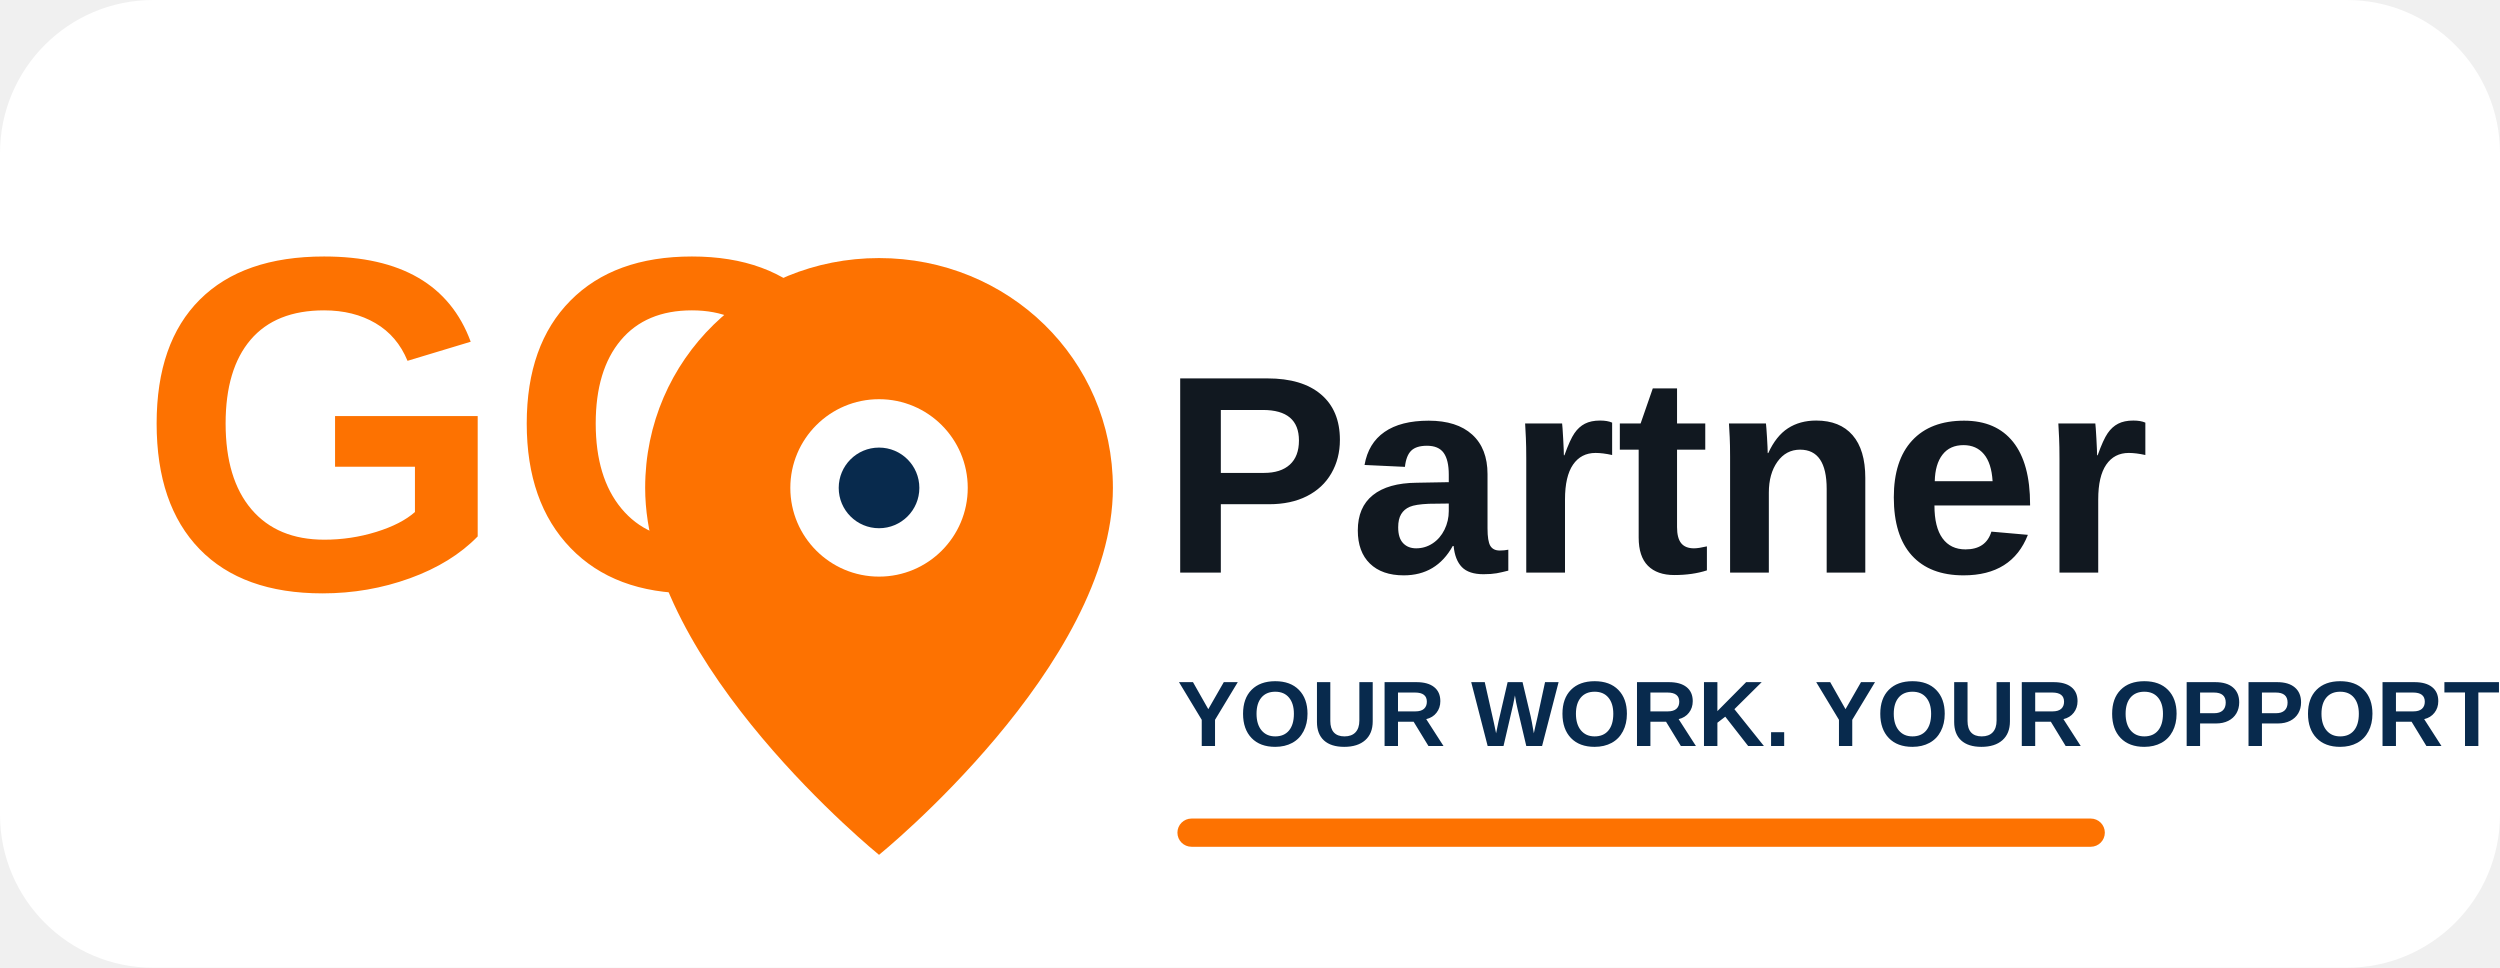
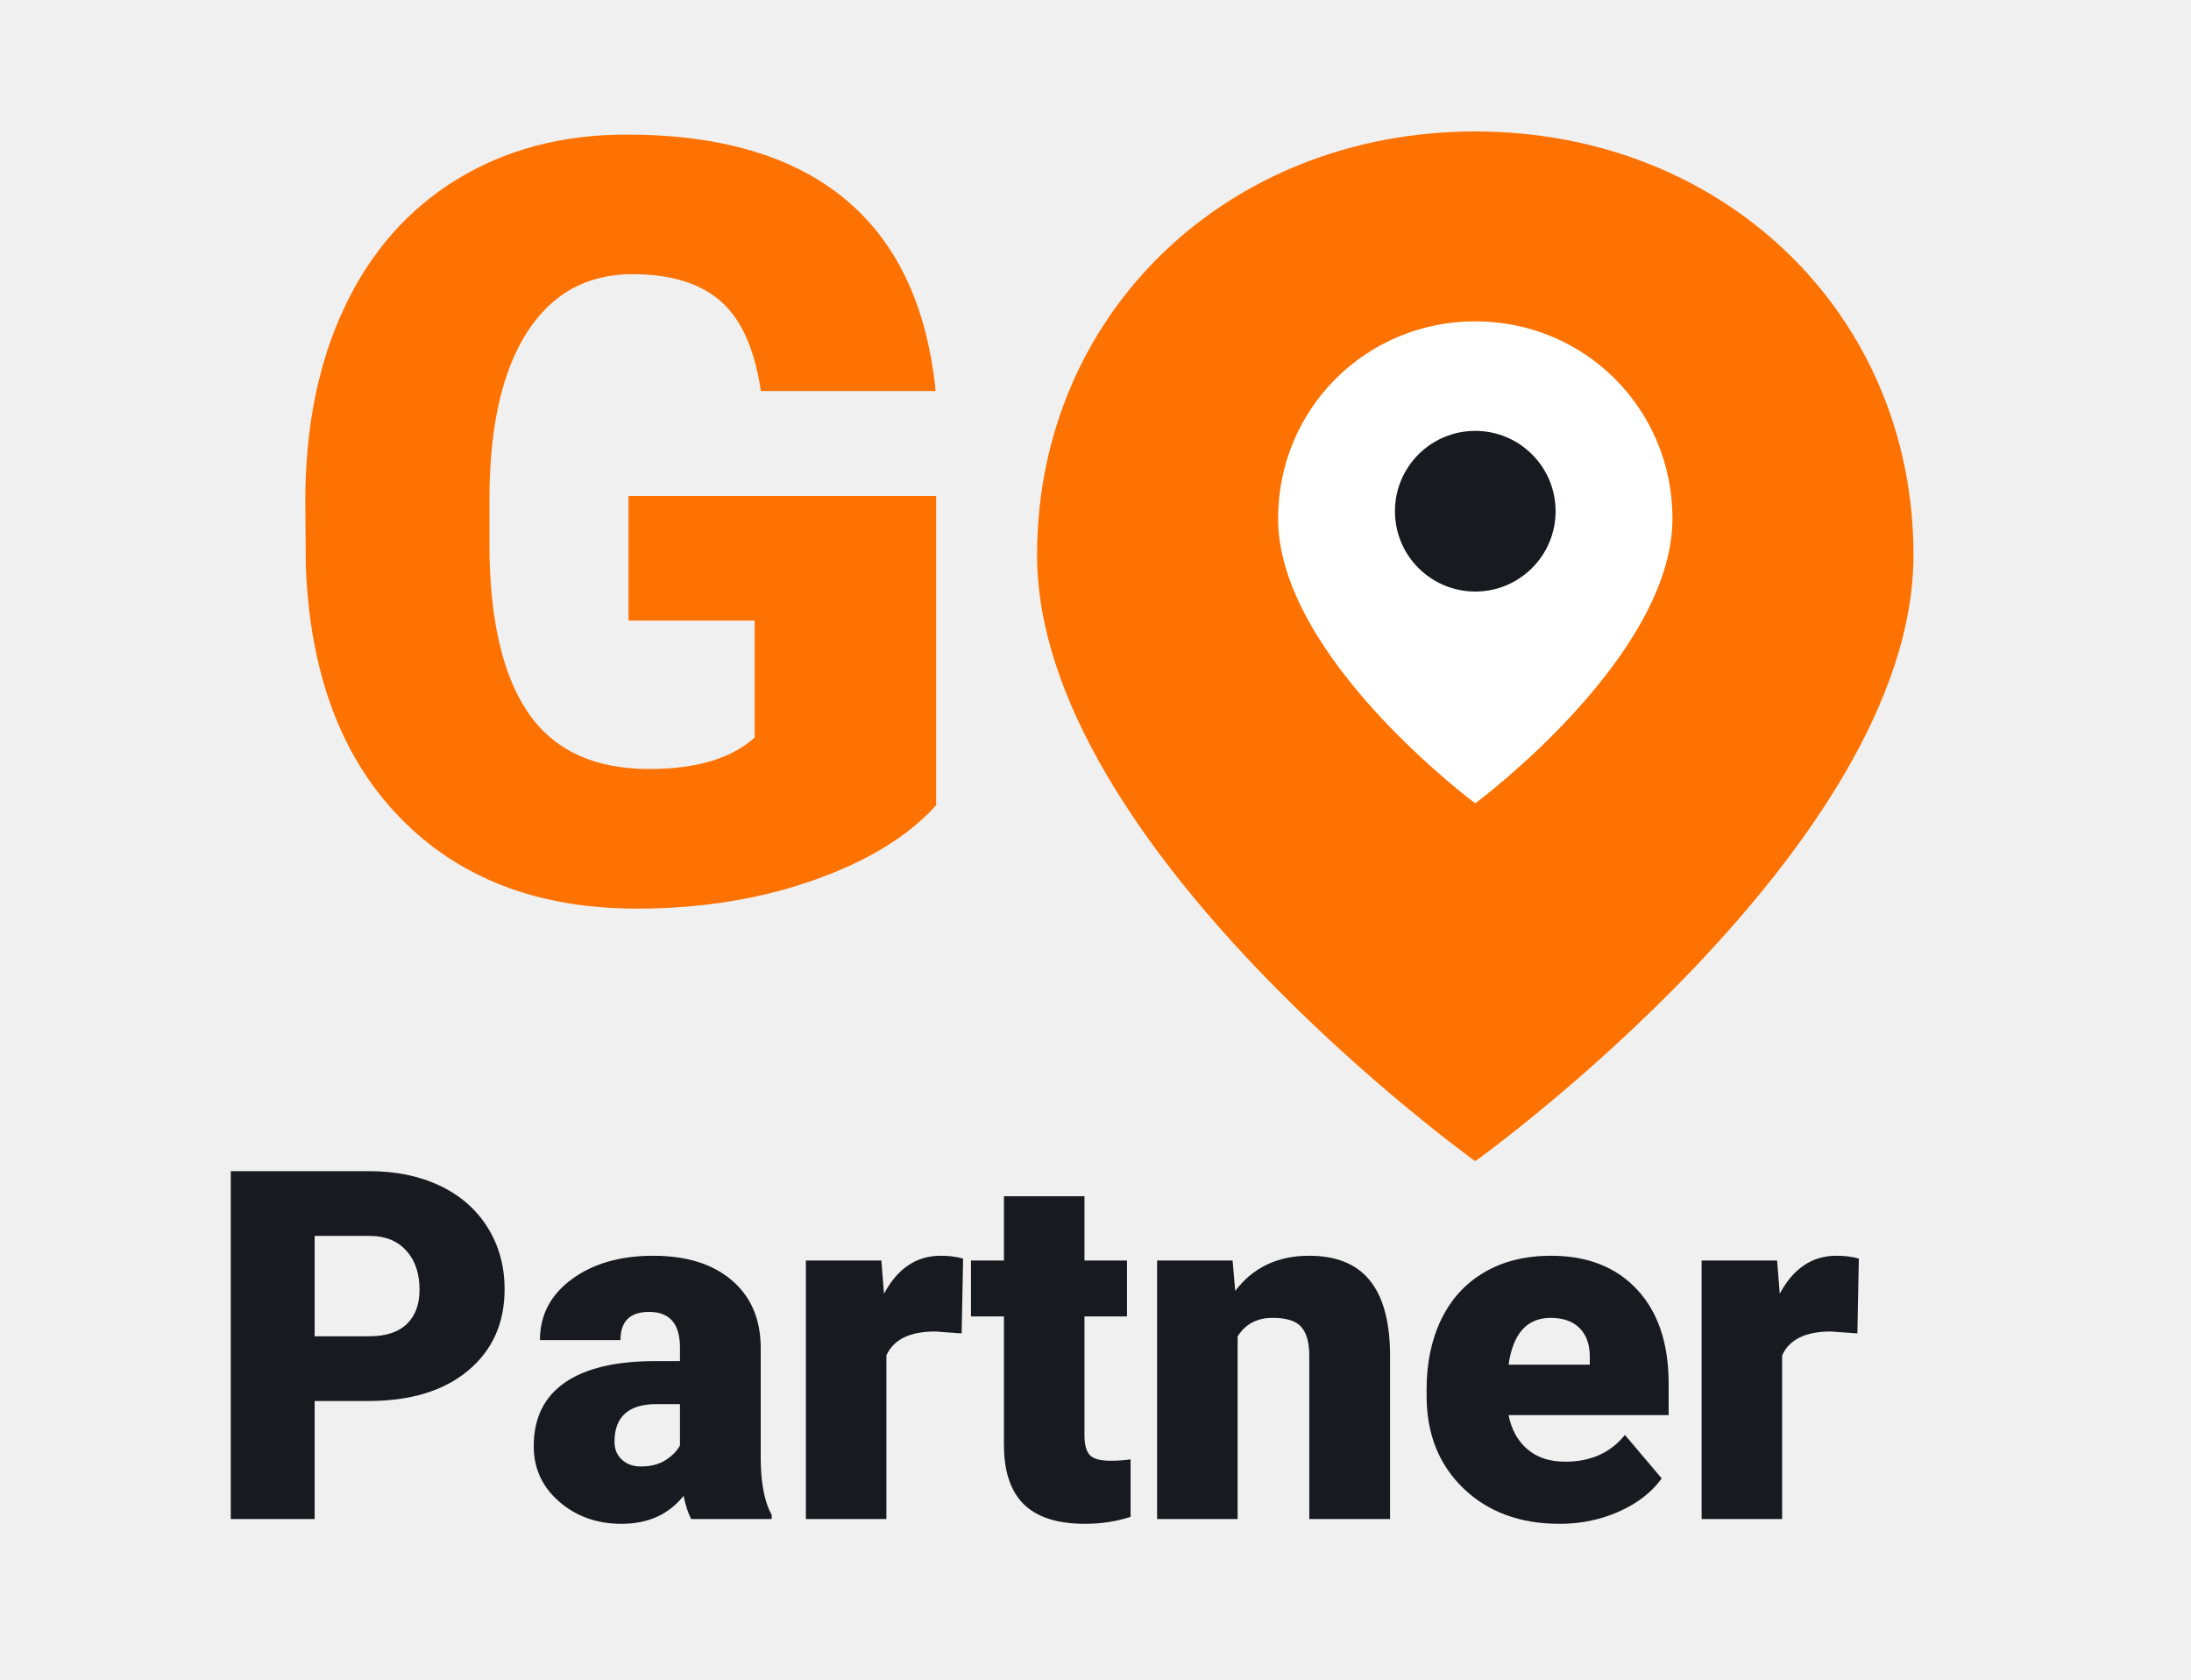
- <svg xmlns="http://www.w3.org/2000/svg" viewBox="0 0 620 240">
-   <rect width="620" height="240" rx="38" fill="#fff" />
-   <g transform="translate(34 34)">
-     <text x="0" y="112" font-family="Arial,sans-serif" font-weight="900" font-size="118" fill="#FD7201">GO</text>
-     <path d="M184 30c-32 0-58 25-58 57 0 44 58 91 58 91s58-47 58-91c0-32-26-57-58-57z" fill="#FD7201" />
-     <circle cx="184" cy="87" r="22" fill="#fff" />
-     <circle cx="184" cy="87" r="10" fill="#082A4D" />
-     <text x="254" y="108" font-family="Arial,sans-serif" font-weight="900" font-size="70" fill="#111820">Partner</text>
-     <text x="258" y="151" font-family="Arial,sans-serif" font-weight="700" font-size="23" fill="#082A4D">YOUR WORK. YOUR OPPORTUNITY.</text>
-     <rect x="258" y="169" width="230" height="7" rx="3.5" fill="#FD7201" />
-   </g>
+ <svg xmlns="http://www.w3.org/2000/svg" aria-label="GO Partner" viewBox="0 0 300 230">
+   <path d="M1302 180Q1221 90 1065.0 35.0Q909 -20 723 -20Q437 -20 266.0 155.0Q95 330 83 642L82 768Q82 983 158.0 1143.5Q234 1304 375.5 1390.5Q517 1477 703 1477Q975 1477 1125.5 1352.5Q1276 1228 1301 981H963Q945 1103 885.0 1155.0Q825 1207 715 1207Q583 1207 511.0 1095.0Q439 983 438 775V687Q438 469 512.5 359.5Q587 250 747 250Q884 250 951 311V537H707V778H1302Z" transform="translate(36.000 123) scale(0.070801 -0.070801)" fill="#fd7201" />
+   <path d="M202 18c-34 0-60 25-60 58 0 40 60 83 60 83s60-43 60-83c0-33-26-58-60-58Z" fill="#fd7201" />
+   <path d="M202 44c-15 0-27 12-27 27 0 19 27 39 27 39s27-20 27-39c0-15-12-27-27-27Z" fill="white" />
+   <circle cx="202" cy="70" r="11" fill="#171a1f" />
+   <path d="M461 494V0H110V1456H691Q858 1456 986.5 1394.5Q1115 1333 1185.5 1219.5Q1256 1106 1256 962Q1256 749 1103.5 621.5Q951 494 685 494ZM461 765H691Q793 765 846.5 816.0Q900 867 900 960Q900 1062 845.0 1123.0Q790 1184 695 1185H461Z" transform="translate(28.000 208) scale(0.032715 -0.032715)" fill="#171a1f" />
+   <path d="M704 0Q686 33 672 97Q579 -20 412 -20Q259 -20 152.0 72.5Q45 165 45 305Q45 481 175.0 571.0Q305 661 553 661H657V718Q657 867 528 867Q408 867 408 749H71Q71 906 204.5 1004.0Q338 1102 545.0 1102.0Q752 1102 872.0 1001.0Q992 900 995 724V245Q997 96 1041 17V0ZM493 220Q556 220 597.5 247.0Q639 274 657 308V481H559Q383 481 383 323Q383 277 414.0 248.5Q445 220 493 220Z" transform="translate(71.609 208) scale(0.032715 -0.032715)" fill="#171a1f" />
+   <path d="M749 777 638 785Q479 785 434 685V0H97V1082H413L424 943Q509 1102 661 1102Q715 1102 755 1090Z" transform="translate(107.170 208) scale(0.032715 -0.032715)" fill="#171a1f" />
+   <path d="M487 1351V1082H665V848H487V353Q487 292 509.0 268.0Q531 244 596 244Q646 244 680 250V9Q589 -20 490 -20Q316 -20 233.0 62.0Q150 144 150 311V848H12V1082H150V1351Z" transform="translate(132.557 208) scale(0.032715 -0.032715)" fill="#171a1f" />
+   <path d="M404 1082 415 955Q527 1102 724 1102Q893 1102 976.5 1001.0Q1060 900 1063 697V0H725V683Q725 765 692.0 803.5Q659 842 572 842Q473 842 425 764V0H88V1082Z" transform="translate(155.555 208) scale(0.032715 -0.032715)" fill="#171a1f" />
+   <path d="M618 -20Q369 -20 215.0 128.5Q61 277 61 515V543Q61 709 122.5 836.0Q184 963 302.0 1032.5Q420 1102 582 1102Q810 1102 942.0 960.5Q1074 819 1074 566V435H404Q422 344 483.0 292.0Q544 240 641 240Q801 240 891 352L1045 170Q982 83 866.5 31.5Q751 -20 618 -20ZM580 842Q432 842 404 646H744V672Q746 753 703.0 797.5Q660 842 580 842Z" transform="translate(193.341 208) scale(0.032715 -0.032715)" fill="#171a1f" />
+   <path d="M749 777 638 785Q479 785 434 685V0H97V1082H413L424 943Q509 1102 661 1102Q715 1102 755 1090Z" transform="translate(229.818 208) scale(0.032715 -0.032715)" fill="#171a1f" />
</svg>
